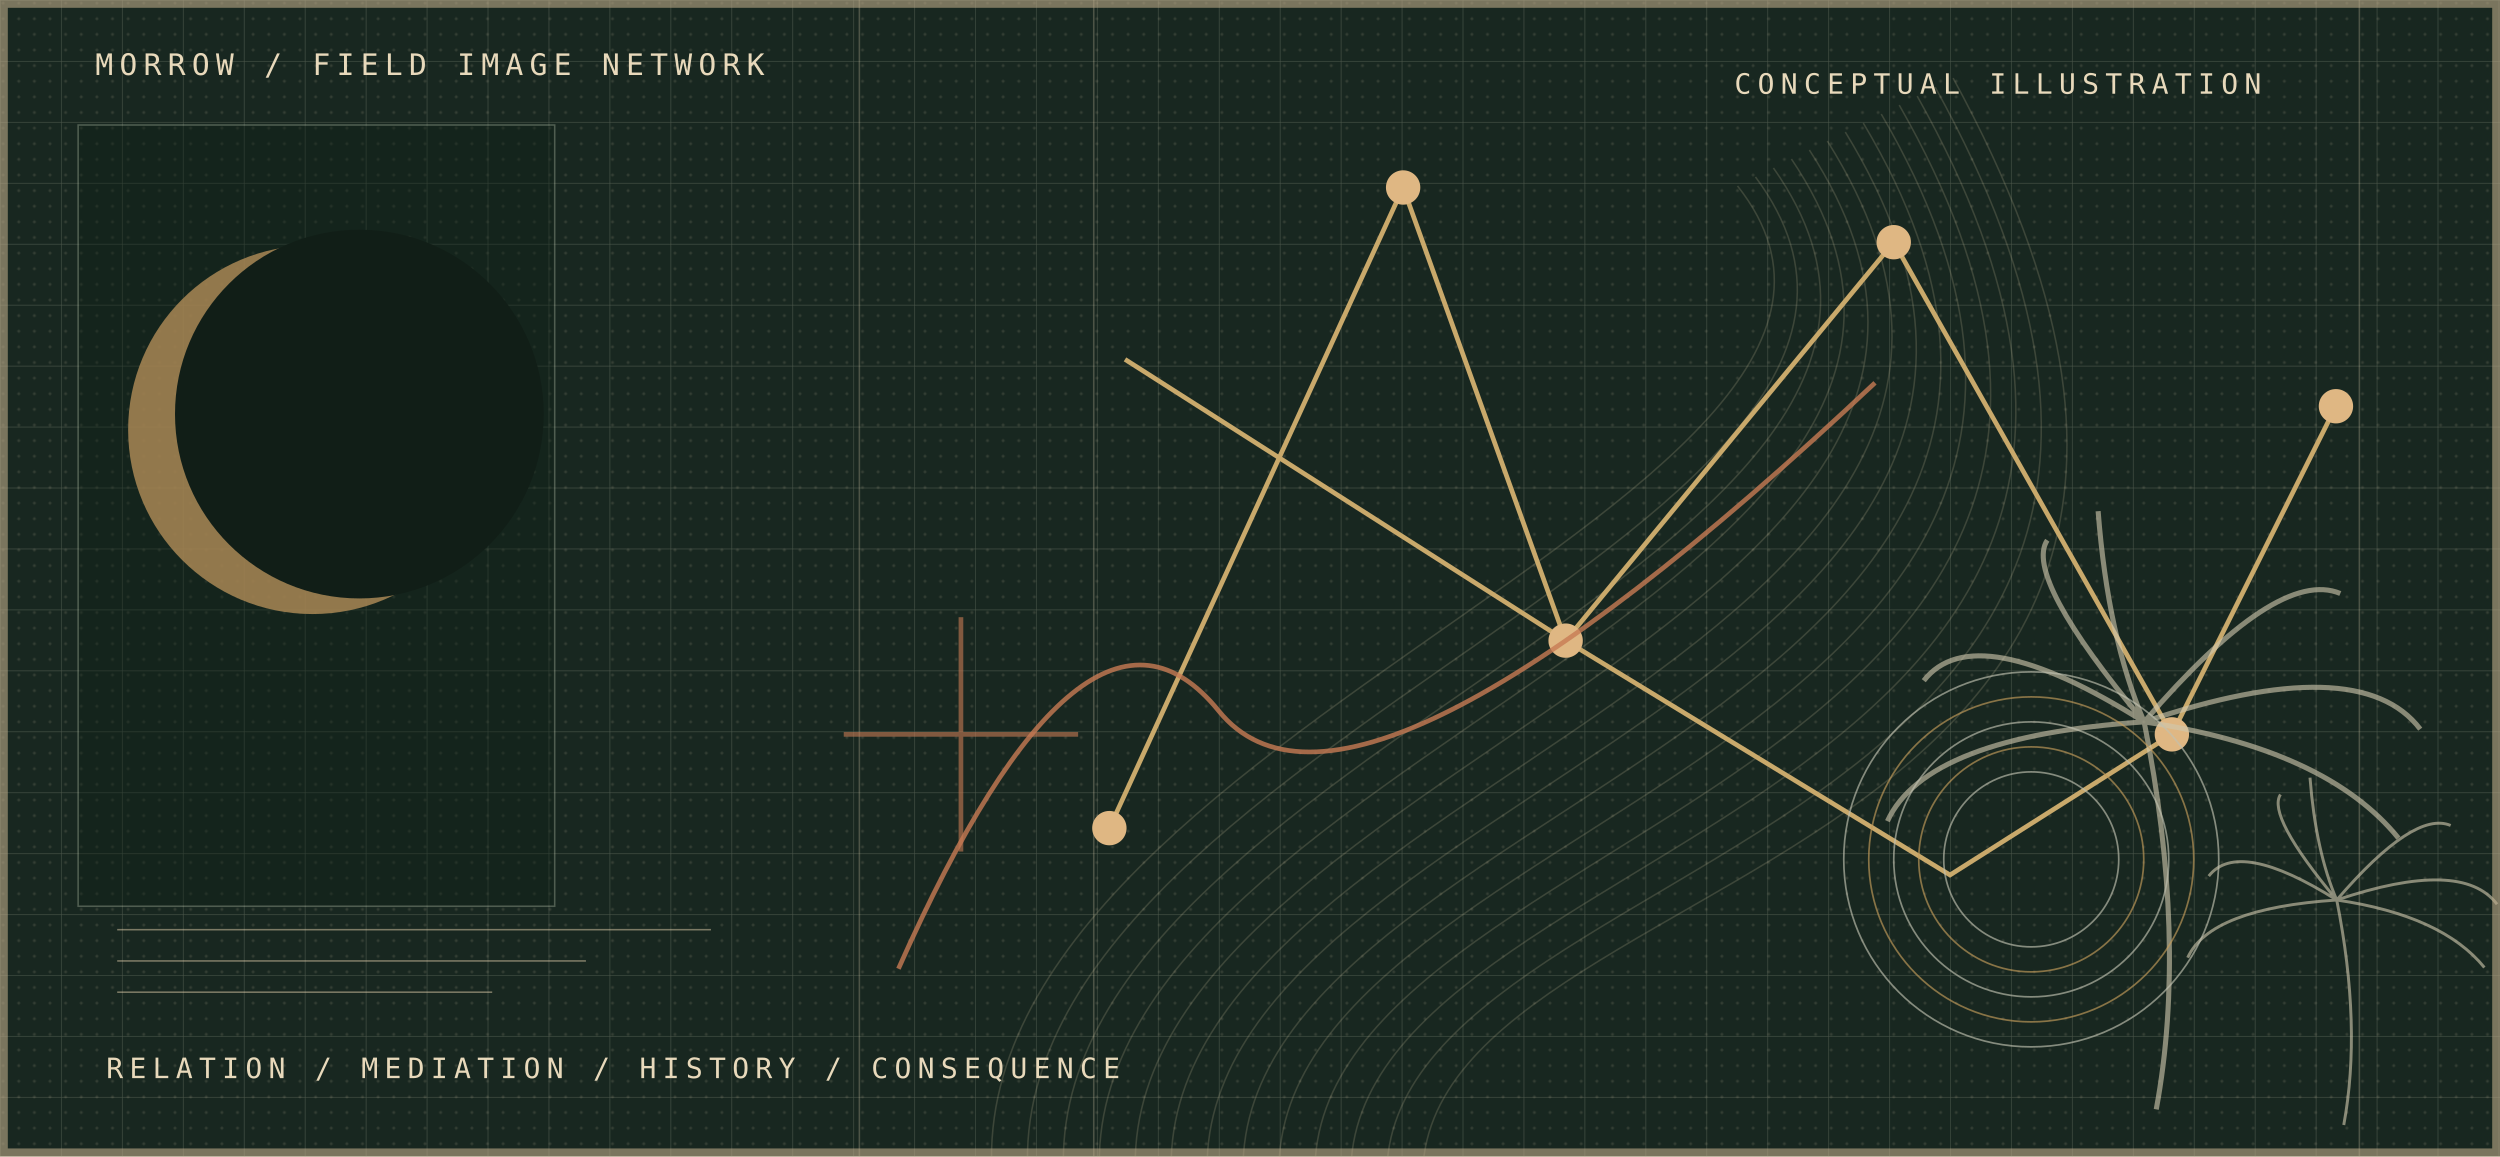
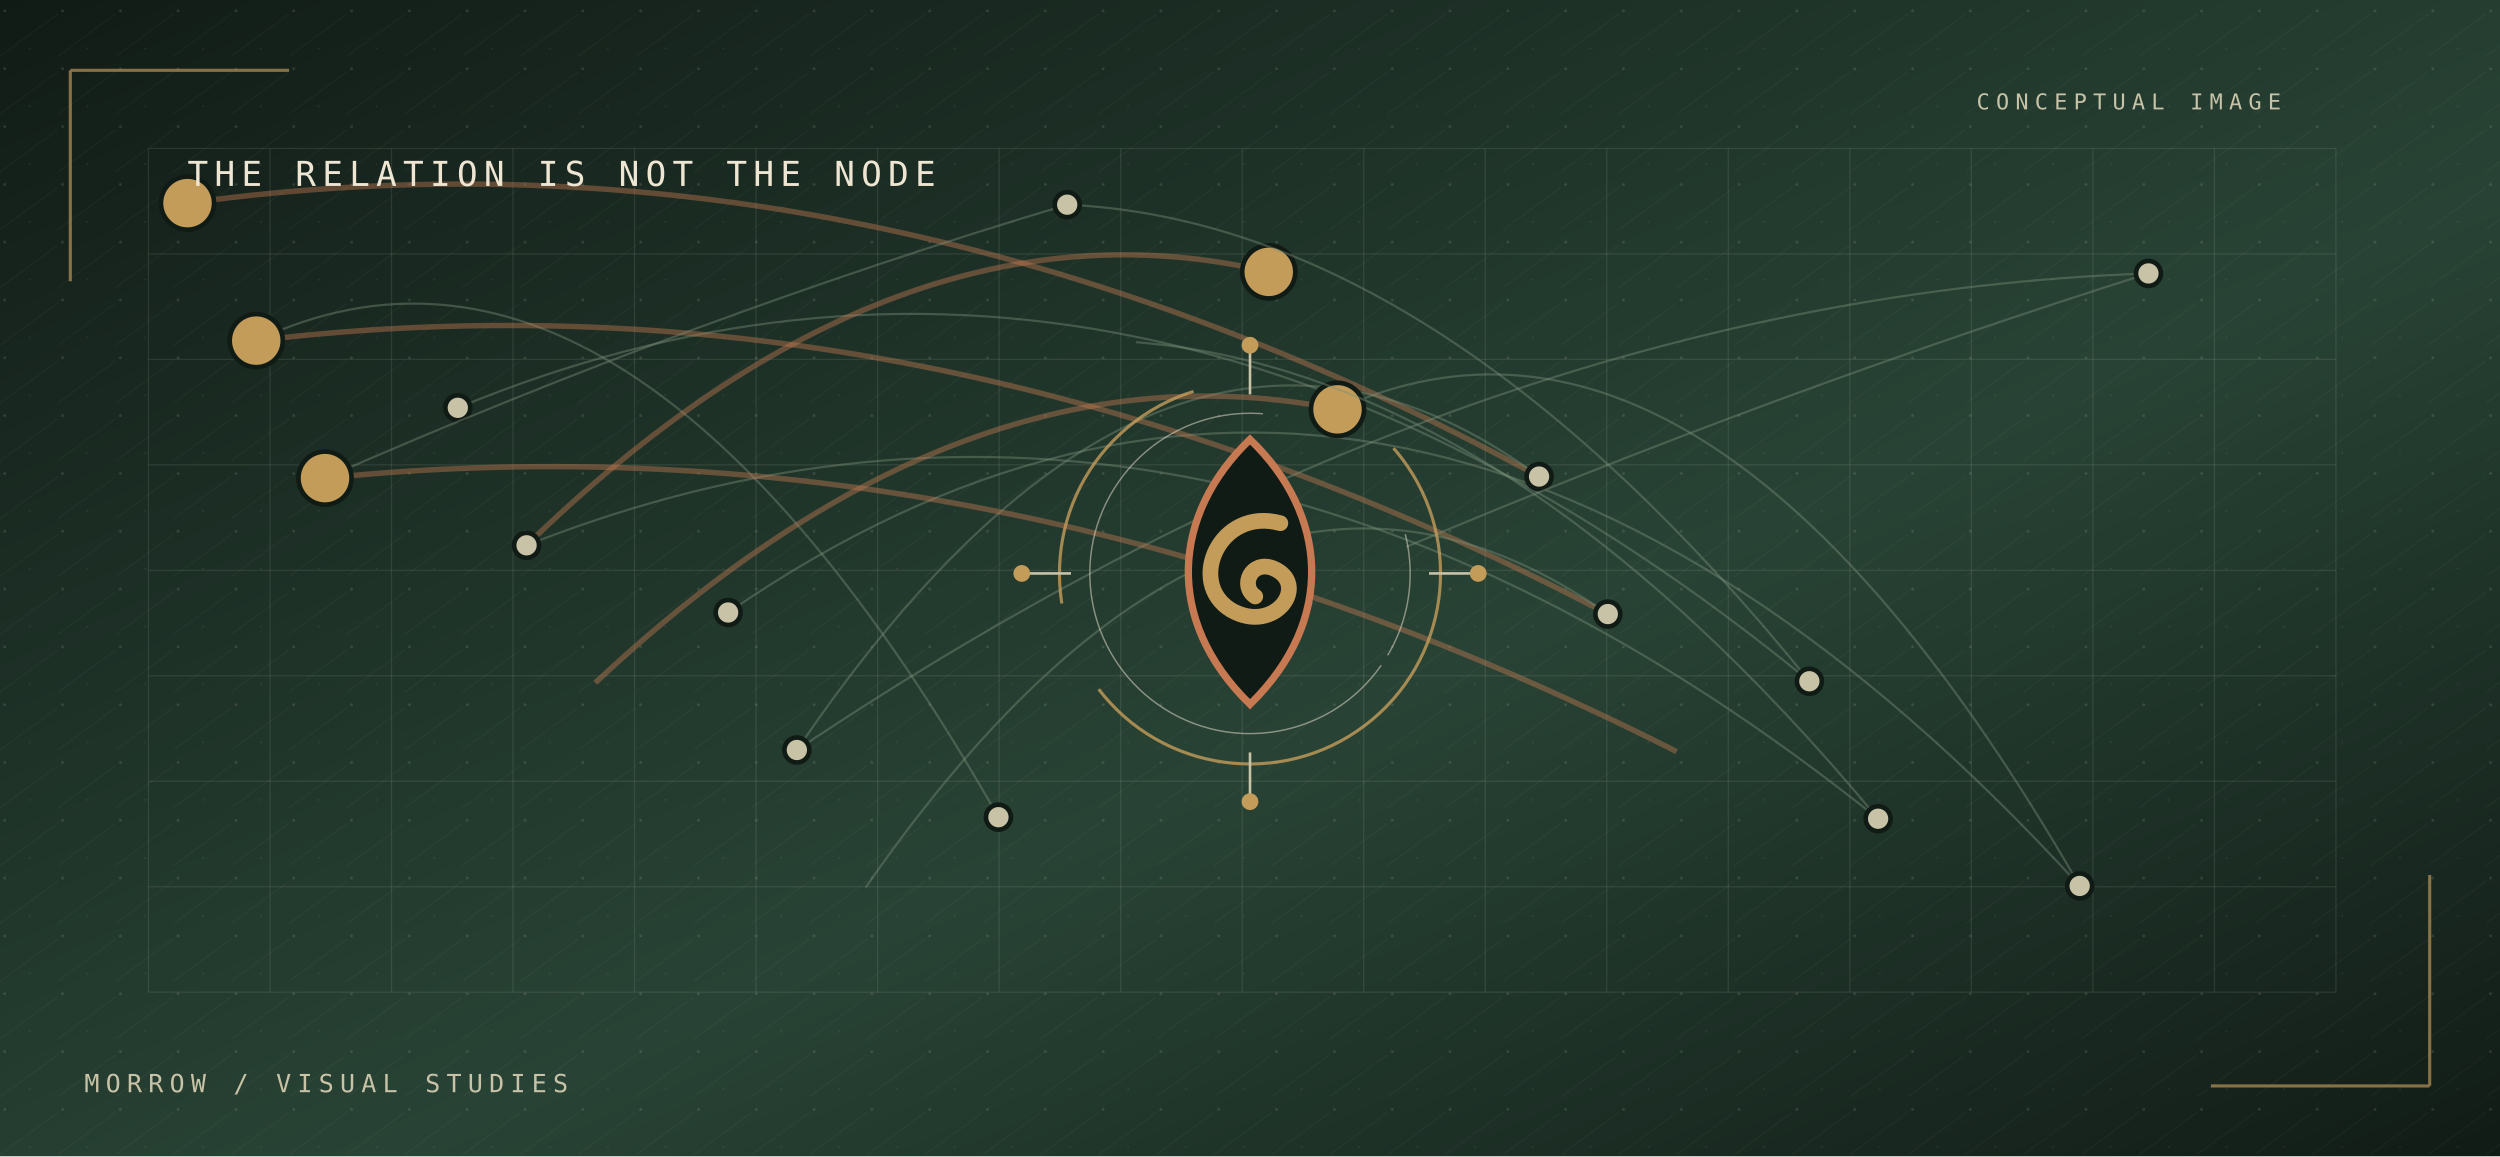
- <svg xmlns="http://www.w3.org/2000/svg" width="1600" height="740" viewBox="0 0 1600 740" role="img" aria-label="routes / returns conceptual collage">
+ <svg xmlns="http://www.w3.org/2000/svg" width="1600" height="740" viewBox="0 0 1600 740" role="img" aria-labelledby="name note">
  <defs>
-     <pattern id="grid" width="39" height="39" patternUnits="userSpaceOnUse">
-       <path d="M39 0H0V39" fill="none" stroke="#abaf98" stroke-width=".7" opacity=".35" />
+     <linearGradient id="ground" x1="0" y1="0" x2="1" y2="1">
+       <stop stop-color="#111b16" />
+       <stop offset=".58" stop-color="#284335" />
+       <stop offset="1" stop-color="#111b16" />
+     </linearGradient>
+     <linearGradient id="copper" x1="0" y1="0" x2="1" y2="1">
+       <stop stop-color="#e7b87c" />
+       <stop offset=".56" stop-color="#a85438" />
+       <stop offset="1" stop-color="#c5935b" />
+     </linearGradient>
+     <pattern id="grain" patternUnits="userSpaceOnUse" width="37" height="37">
+       <circle cx="3" cy="7" r=".9" fill="#eee6d3" opacity=".22" />
+       <circle cx="19" cy="31" r=".6" fill="#eee6d3" opacity=".15" />
+       <path d="M0 36L37 9" stroke="#eee6d3" stroke-width=".5" opacity=".09" />
    </pattern>
-     <pattern id="dot" width="10" height="10" patternUnits="userSpaceOnUse">
-       <circle cx="2" cy="2" r="1" fill="#e6d4b2" opacity=".12" />
-     </pattern>
+     <filter id="soft" x="-35%" y="-35%" width="170%" height="170%">
+       <feGaussianBlur stdDeviation="23" />
+     </filter>
  </defs>
-   <rect width="1600" height="740" fill="#182720" />
-   <rect width="1600" height="740" fill="url(#grid)" />
-   <rect width="1600" height="740" fill="url(#dot)" />
-   <path d="M550 0V740M700 0V740M1510 0V740" stroke="#eadab7" stroke-width="1" opacity=".25" />
-   <path d="M 920 800 C 820 540,1550 600,1250 50" stroke="#e1d3aa" stroke-width="1" fill="none" opacity=".18" />
-   <path d="M 897 800 C 797 535.4,1527 577,1238.5 55.75" stroke="#e1d3aa" stroke-width="1" fill="none" opacity=".18" />
-   <path d="M 874 800 C 774 530.8,1504 554,1227 61.5" stroke="#e1d3aa" stroke-width="1" fill="none" opacity=".18" />
-   <path d="M 851 800 C 751 526.2,1481 531,1215.5 67.25" stroke="#e1d3aa" stroke-width="1" fill="none" opacity=".18" />
-   <path d="M 828 800 C 728 521.6,1458 508,1204 73" stroke="#e1d3aa" stroke-width="1" fill="none" opacity=".18" />
-   <path d="M 805 800 C 705 517,1435 485,1192.5 78.75" stroke="#e1d3aa" stroke-width="1" fill="none" opacity=".18" />
-   <path d="M 782 800 C 682 512.4,1412 462,1181 84.5" stroke="#e1d3aa" stroke-width="1" fill="none" opacity=".18" />
-   <path d="M 759 800 C 659 507.8,1389 439,1169.5 90.25" stroke="#e1d3aa" stroke-width="1" fill="none" opacity=".18" />
-   <path d="M 736 800 C 636 503.2,1366 416,1158 96" stroke="#e1d3aa" stroke-width="1" fill="none" opacity=".18" />
-   <path d="M 713 800 C 613 498.6,1343 393,1146.5 101.75" stroke="#e1d3aa" stroke-width="1" fill="none" opacity=".18" />
-   <path d="M 690 800 C 590 494,1320 370,1135 107.5" stroke="#e1d3aa" stroke-width="1" fill="none" opacity=".18" />
-   <path d="M 667 800 C 567 489.4,1297 347,1123.5 113.25" stroke="#e1d3aa" stroke-width="1" fill="none" opacity=".18" />
-   <path d="M 644 800 C 544 484.8,1274 324,1112 119" stroke="#e1d3aa" stroke-width="1" fill="none" opacity=".18" />
-   <rect x="50" y="80" width="305" height="500" stroke="#a3af99" fill="#102017" opacity=".4" />
-   <circle cx="200" cy="275" r="118" fill="#ac8955" opacity=".83" />
-   <circle cx="230" cy="265" r="118" fill="#111e17" />
-   <path d="M75 595h380M75 615h300M75 635h240" stroke="#e0cdaa" opacity=".5" />
-   <g stroke="#c9a96b" stroke-width="3" fill="none">
-     <path d="M710 530 898 120 1002 410 1212 155 1390 470 1495 260" />
-     <path d="M720 230 1002 410 1248 560 1390 470" />
+   <rect width="1600" height="740" fill="url(#ground)" />
+   <rect width="1600" height="740" fill="url(#grain)" opacity=".6" />
+   <path d="M45 45h140M45 45v135 M1555 695h-140M1555 695v-135" fill="none" stroke="#c49c5a" stroke-width="2" opacity=".65" />
+   <path d="M95 95v540" stroke="#eee6d3" stroke-width=".8" opacity=".1" />
+   <path d="M172.778 95v540" stroke="#eee6d3" stroke-width=".8" opacity=".1" />
+   <path d="M250.556 95v540" stroke="#eee6d3" stroke-width=".8" opacity=".1" />
+   <path d="M328.333 95v540" stroke="#eee6d3" stroke-width=".8" opacity=".1" />
+   <path d="M406.111 95v540" stroke="#eee6d3" stroke-width=".8" opacity=".1" />
+   <path d="M483.889 95v540" stroke="#eee6d3" stroke-width=".8" opacity=".1" />
+   <path d="M561.667 95v540" stroke="#eee6d3" stroke-width=".8" opacity=".1" />
+   <path d="M639.444 95v540" stroke="#eee6d3" stroke-width=".8" opacity=".1" />
+   <path d="M717.222 95v540" stroke="#eee6d3" stroke-width=".8" opacity=".1" />
+   <path d="M795 95v540" stroke="#eee6d3" stroke-width=".8" opacity=".1" />
+   <path d="M872.778 95v540" stroke="#eee6d3" stroke-width=".8" opacity=".1" />
+   <path d="M950.556 95v540" stroke="#eee6d3" stroke-width=".8" opacity=".1" />
+   <path d="M1028.333 95v540" stroke="#eee6d3" stroke-width=".8" opacity=".1" />
+   <path d="M1106.111 95v540" stroke="#eee6d3" stroke-width=".8" opacity=".1" />
+   <path d="M1183.889 95v540" stroke="#eee6d3" stroke-width=".8" opacity=".1" />
+   <path d="M1261.667 95v540" stroke="#eee6d3" stroke-width=".8" opacity=".1" />
+   <path d="M1339.444 95v540" stroke="#eee6d3" stroke-width=".8" opacity=".1" />
+   <path d="M1417.222 95v540" stroke="#eee6d3" stroke-width=".8" opacity=".1" />
+   <path d="M1495 95v540" stroke="#eee6d3" stroke-width=".8" opacity=".1" />
+   <path d="M95 95h1400" stroke="#eee6d3" stroke-width=".8" opacity=".1" />
+   <path d="M95 162.5h1400" stroke="#eee6d3" stroke-width=".8" opacity=".1" />
+   <path d="M95 230h1400" stroke="#eee6d3" stroke-width=".8" opacity=".1" />
+   <path d="M95 297.5h1400" stroke="#eee6d3" stroke-width=".8" opacity=".1" />
+   <path d="M95 365h1400" stroke="#eee6d3" stroke-width=".8" opacity=".1" />
+   <path d="M95 432.5h1400" stroke="#eee6d3" stroke-width=".8" opacity=".1" />
+   <path d="M95 500h1400" stroke="#eee6d3" stroke-width=".8" opacity=".1" />
+   <path d="M95 567.5h1400" stroke="#eee6d3" stroke-width=".8" opacity=".1" />
+   <path d="M95 635h1400" stroke="#eee6d3" stroke-width=".8" opacity=".1" />
+   <path d="M120 130Q552.5 70 985 305" fill="none" stroke="#c77952" stroke-width="3.5" opacity=".42" />
+   <circle cx="120" cy="130" r="17" fill="#c49c5a" stroke="#111b16" stroke-width="3" />
+   <path d="M293 261Q725.5 82 1158 436" fill="none" stroke="#7b8e79" stroke-width="1.4" opacity=".42" />
+   <circle cx="293" cy="261" r="8" fill="#c8c2a7" stroke="#111b16" stroke-width="3" />
+   <path d="M466 392Q898.5 94 1331 567" fill="none" stroke="#7b8e79" stroke-width="1.4" opacity=".42" />
+   <circle cx="466" cy="392" r="8" fill="#c8c2a7" stroke="#111b16" stroke-width="3" />
+   <path d="M639 523Q401.5 106 164 218" fill="none" stroke="#7b8e79" stroke-width="1.4" opacity=".42" />
+   <circle cx="639" cy="523" r="8" fill="#c8c2a7" stroke="#111b16" stroke-width="3" />
+   <path d="M812 174Q574.5 118 337 349" fill="none" stroke="#c77952" stroke-width="3.5" opacity=".42" />
+   <circle cx="812" cy="174" r="17" fill="#c49c5a" stroke="#111b16" stroke-width="3" />
+   <path d="M985 305Q747.5 130 510 480" fill="none" stroke="#7b8e79" stroke-width="1.4" opacity=".42" />
+   <circle cx="985" cy="305" r="8" fill="#c8c2a7" stroke="#111b16" stroke-width="3" />
+   <path d="M1158 436Q920.5 142 683 131" fill="none" stroke="#7b8e79" stroke-width="1.4" opacity=".42" />
+   <circle cx="1158" cy="436" r="8" fill="#c8c2a7" stroke="#111b16" stroke-width="3" />
+   <path d="M1331 567Q1093.5 154 856 262" fill="none" stroke="#7b8e79" stroke-width="1.4" opacity=".42" />
+   <circle cx="1331" cy="567" r="8" fill="#c8c2a7" stroke="#111b16" stroke-width="3" />
+   <path d="M164 218Q596.5 166 1029 393" fill="none" stroke="#c77952" stroke-width="3.5" opacity=".42" />
+   <circle cx="164" cy="218" r="17" fill="#c49c5a" stroke="#111b16" stroke-width="3" />
+   <path d="M337 349Q769.5 178 1202 524" fill="none" stroke="#7b8e79" stroke-width="1.4" opacity=".42" />
+   <circle cx="337" cy="349" r="8" fill="#c8c2a7" stroke="#111b16" stroke-width="3" />
+   <path d="M510 480Q942.5 190 1375 175" fill="none" stroke="#7b8e79" stroke-width="1.4" opacity=".42" />
+   <circle cx="510" cy="480" r="8" fill="#c8c2a7" stroke="#111b16" stroke-width="3" />
+   <path d="M683 131Q445.5 202 208 306" fill="none" stroke="#7b8e79" stroke-width="1.4" opacity=".42" />
+   <circle cx="683" cy="131" r="8" fill="#c8c2a7" stroke="#111b16" stroke-width="3" />
+   <path d="M856 262Q618.5 214 381 437" fill="none" stroke="#c77952" stroke-width="3.5" opacity=".42" />
+   <circle cx="856" cy="262" r="17" fill="#c49c5a" stroke="#111b16" stroke-width="3" />
+   <path d="M1029 393Q791.5 226 554 568" fill="none" stroke="#7b8e79" stroke-width="1.4" opacity=".42" />
+   <circle cx="1029" cy="393" r="8" fill="#c8c2a7" stroke="#111b16" stroke-width="3" />
+   <path d="M1202 524Q964.5 238 727 219" fill="none" stroke="#7b8e79" stroke-width="1.4" opacity=".42" />
+   <circle cx="1202" cy="524" r="8" fill="#c8c2a7" stroke="#111b16" stroke-width="3" />
+   <path d="M1375 175Q1137.5 250 900 350" fill="none" stroke="#7b8e79" stroke-width="1.4" opacity=".42" />
+   <circle cx="1375" cy="175" r="8" fill="#c8c2a7" stroke="#111b16" stroke-width="3" />
+   <path d="M208 306Q640.5 262 1073 481" fill="none" stroke="#c77952" stroke-width="3.5" opacity=".42" />
+   <circle cx="208" cy="306" r="17" fill="#c49c5a" stroke="#111b16" stroke-width="3" />
+   <g transform="translate(800 367) scale(0.67)">
+     <circle r="182" stroke="#c49c5a" stroke-width="3" opacity=".8" stroke-dasharray="580 90 260 210" transform="rotate(-40)" fill="none" />
+     <circle r="153" stroke="#eee6d3" stroke-width="1.4" opacity=".5" stroke-dasharray="640 190 120 50" transform="rotate(35)" fill="none" />
+     <path d="M0 -128C-74 -57 -83 44 0 125C83 44 74 -57 0 -128Z" fill="#111b16" stroke="#c77952" stroke-width="7" />
+     <path d="M29 -48C-29 -64 -61 9 -18 35C24 59 58 10 22 -5C1 -13 -10 12 5 22" stroke="#c49c5a" stroke-width="15" fill="none" stroke-linecap="round" />
+     <path d="M0 -218v47M0 171v47M-218 0h47M171 0h47" stroke="#c8c2a7" stroke-width="2.5" />
+     <circle cx="0" cy="-218" r="8" fill="#c49c5a" />
+     <circle cx="0" cy="218" r="8" fill="#c49c5a" />
+     <circle cx="-218" cy="0" r="8" fill="#c49c5a" />
+     <circle cx="218" cy="0" r="8" fill="#c49c5a" />
  </g>
-   <g fill="#dfb783">
-     <circle cx="710" cy="530" r="11" />
-     <circle cx="898" cy="120" r="11" />
-     <circle cx="1002" cy="410" r="11" />
-     <circle cx="1212" cy="155" r="11" />
-     <circle cx="1390" cy="470" r="11" />
-     <circle cx="1495" cy="260" r="11" />
-   </g>
-   <g transform="translate(1380 710) scale(1.55)" stroke="#cfc7ac" stroke-width="2.1" fill="none" opacity=".62">
-     <path d="M0 0 Q13 -70 -5 -160" />
-     <path d="M-5 -160 Q-75 -204 -96 -177 M-5 -160 Q-55 -220 -45 -235 M-5 -160 Q50 -224 76 -213 M-5 -160 Q84 -190 109 -157 M-5 -160 Q-20 -195 -24 -247" />
-     <path d="M-5 -160 Q-95 -154 -111 -119 M-5 -160 Q70 -149 100 -112" />
-   </g>
-   <g transform="translate(1500 720) scale(0.9)" stroke="#cfc7ac" stroke-width="2.1" fill="none" opacity=".62">
-     <path d="M0 0 Q13 -70 -5 -160" />
-     <path d="M-5 -160 Q-75 -204 -96 -177 M-5 -160 Q-55 -220 -45 -235 M-5 -160 Q50 -224 76 -213 M-5 -160 Q84 -190 109 -157 M-5 -160 Q-20 -195 -24 -247" />
-     <path d="M-5 -160 Q-95 -154 -111 -119 M-5 -160 Q70 -149 100 -112" />
-   </g>
-   <circle cx="1300" cy="550" r="120" fill="none" stroke="#c0c1b0" stroke-width="1.1" opacity=".65" />
-   <circle cx="1300" cy="550" r="104" fill="none" stroke="#c49c5a" stroke-width="1.1" opacity=".65" />
-   <circle cx="1300" cy="550" r="88" fill="none" stroke="#c0c1b0" stroke-width="1.1" opacity=".65" />
-   <circle cx="1300" cy="550" r="72" fill="none" stroke="#c49c5a" stroke-width="1.1" opacity=".65" />
-   <circle cx="1300" cy="550" r="56" fill="none" stroke="#c0c1b0" stroke-width="1.1" opacity=".65" />
-   <g fill="none" stroke="#c77a54" stroke-width="3">
-     <path d="M575 620Q695 350 780 455T1200 245" opacity=".8" />
-     <path d="M540 470h150m-75-75v150" opacity=".6" />
-   </g>
-   <g font-family="monospace" letter-spacing="4" fill="#e8d9bb">
-     <text x="61" y="48" font-size="19">MORROW   /   FIELD IMAGE NETWORK</text>
-     <text x="68" y="690" font-size="18">RELATION   /   MEDIATION   /   HISTORY   /   CONSEQUENCE</text>
-     <text x="1110" y="60" font-size="18">CONCEPTUAL ILLUSTRATION</text>
-   </g>
-   <rect x="0" y="0" width="1600" height="740" fill="none" stroke="#bba987" stroke-width="10" opacity=".6" />
+   <text x="120" y="119" fill="#eee6d3" font-size="22" font-family="ui-monospace,monospace" letter-spacing="4">THE RELATION IS NOT THE NODE</text>
+   <text x="54" y="699" fill="#c8c2a7" font-size="16" font-family="ui-monospace,monospace" letter-spacing="4">MORROW  /  VISUAL STUDIES</text>
+   <text x="1265" y="70" fill="#c8c2a7" font-size="14" font-family="ui-monospace,monospace" letter-spacing="4">CONCEPTUAL IMAGE</text>
</svg>
